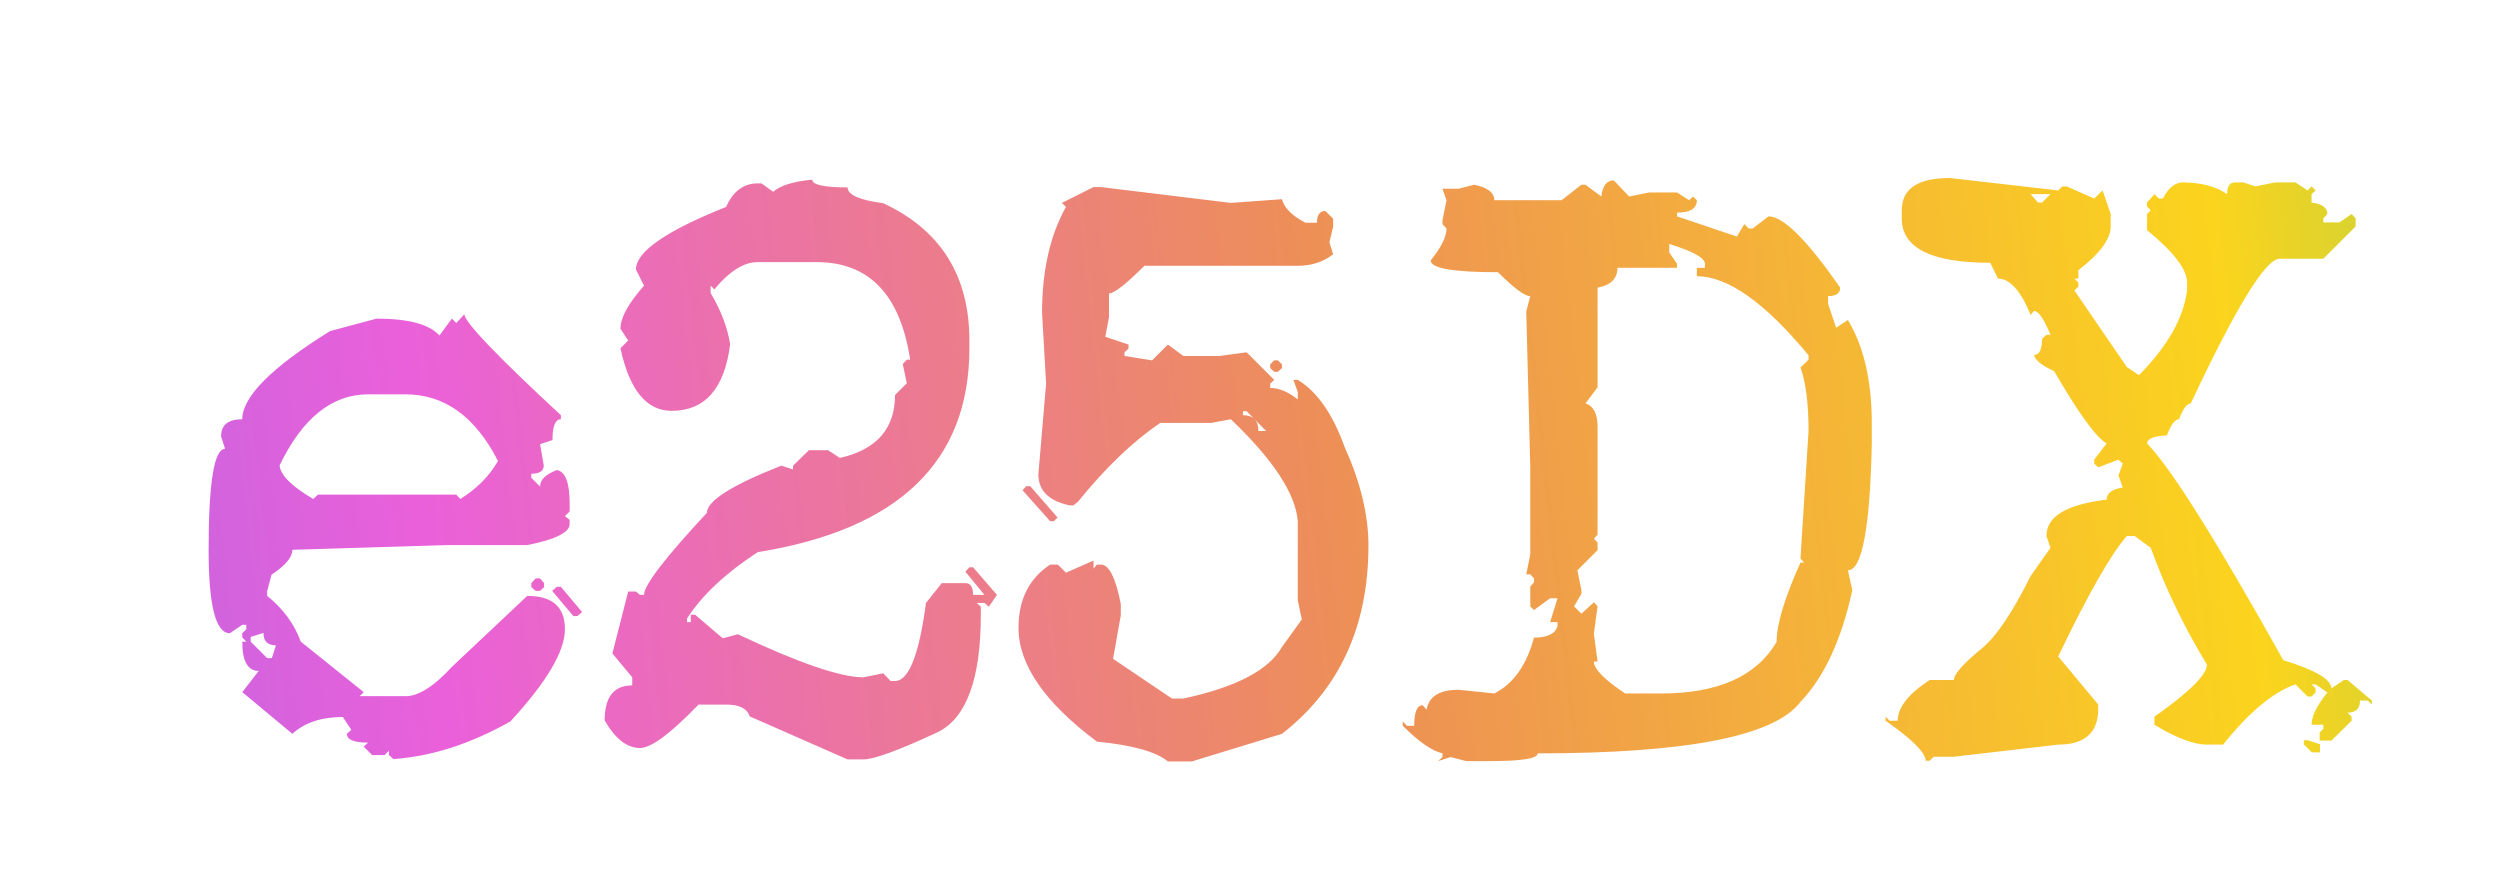
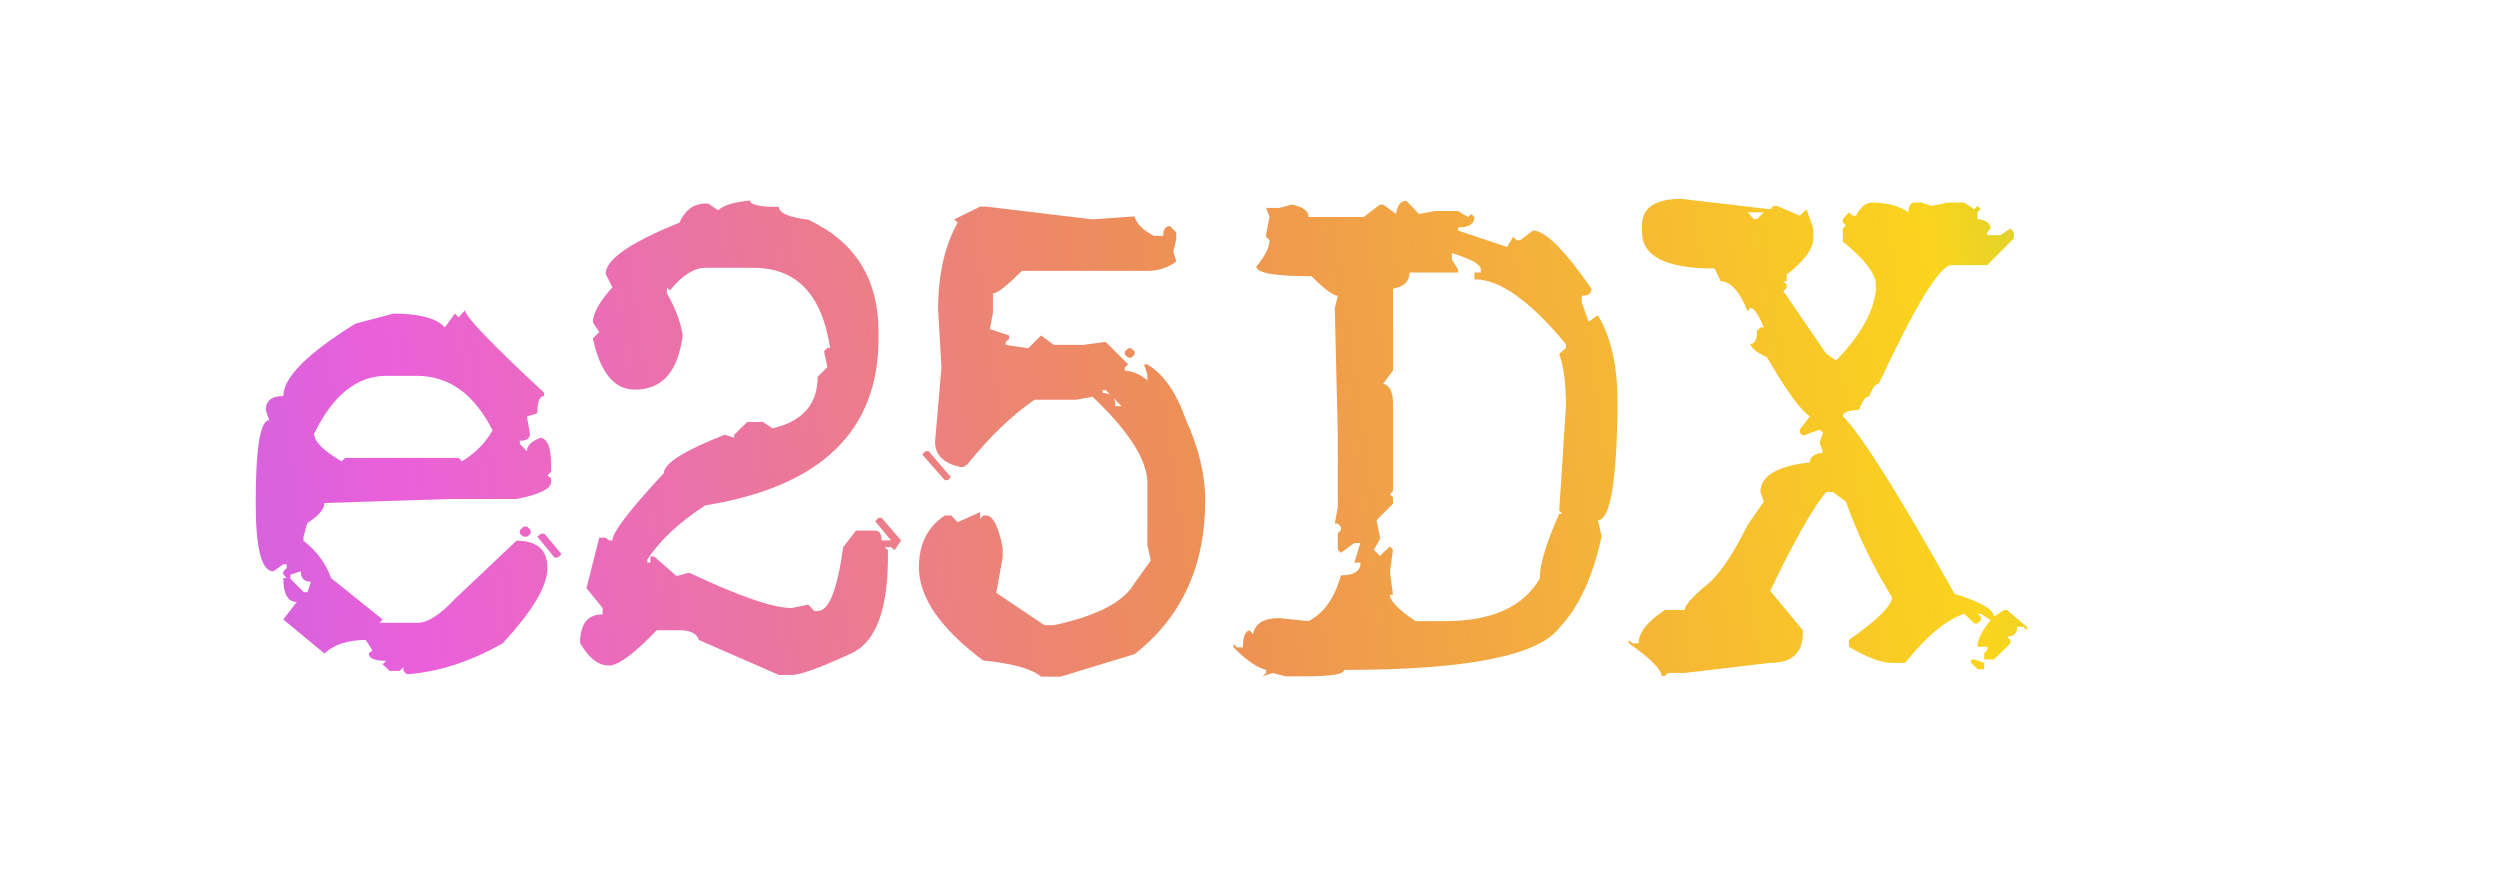
<svg xmlns="http://www.w3.org/2000/svg" version="1.2" viewBox="0 0 743 260" width="743" height="260">
  <defs>
    <linearGradient id="P" gradientUnits="userSpaceOnUse" />
-     <linearGradient id="g1" x2="1" href="#P" gradientTransform="matrix(1087.799,-148.232,52.824,387.65,-146.361,226.829)">
+     <linearGradient id="g1" x2="1" href="#P" gradientTransform="matrix(890.555,-121.354,43.222,317.181,-94.58,201.391)">
      <stop stop-color="#866ee7" />
      <stop offset=".25" stop-color="#ea60da" />
      <stop offset=".5" stop-color="#ed8f57" />
      <stop offset=".75" stop-color="#fbd41d" />
      <stop offset="1" stop-color="#2cca91" />
    </linearGradient>
  </defs>
  <style>.a{fill:url(#g1)}</style>
-   <path class="a" d="m135.6 96l2.4-2.6q0.2 3.6 28.7 30v1.2q-2.5 0-2.5 6.2l-3.7 1.2 1.1 6.3q0 2.5-3.7 2.5v1.2l2.6 2.6q0-3 5-4.9 3.8 0.7 3.8 9.9v2.4l-1.4 1.4 1.4 1.1v1.2q0 3.8-12.6 6.3h-23.7l-46.1 1.4q0 3.3-6.2 7.4l-1.3 4.9v1.4q7.1 5.7 10 13.6l18.7 15-1.2 1.2h13.7q5.7 0 13.7-8.7l22.4-21.1q11.2 0 11.2 9.9 0 9.8-16.2 27.4-17.7 10-34.8 11.2l-1.3-1.2v-1.3l-1.3 1.3h-3.7l-2.5-2.5 1.3-1.2q-6.3 0-6.3-2.6l1.3-1.2-2.5-3.8q-9.6 0-15 5l-14.9-12.4 4.9-6.3q-4.9 0-4.9-8.7h1.2l-1.2-1.3v-1.2l1.2-1.2v-1.3h-1.2l-3.7 2.5q-6.3 0-6.3-24.8 0-30 4.9-30l-1.2-3.7q0-5.1 6.3-5.1 0-10 26.1-26.2l13.8-3.7q14.2 0 18.7 5l3.7-5zm-52.5 42.3q0.3 4.3 10 10l1.4-1.3h41.1l1.2 1.3q7.4-4.6 11.2-11.3-10.1-19.8-27.5-19.8h-11.1q-16.1 0-26.3 21.1zm76.1 33.6h1.3l1.2 1.4v1.2l-1.2 1.1h-1.3l-1.3-1.1v-1.2zm6.3 2.5h1.2l6.3 7.5-1.4 1.2h-1.2l-6.3-7.5zm-87.2 13.7l-3.8 1.2v1.4l4.9 4.9h1.4l1.2-3.8q-3.7 0-3.7-3.7zm163.1-134.7q0 2.3 10.5 2.3 0 3.3 10.6 4.7 25.6 11.9 25.6 40.8v2.3q0 50.5-62.9 60.6-14.3 9.3-21 19.7v1.1h1.1v-2.2h1.3l8.2 7 4.5-1.2q27.1 12.8 37.3 12.8l5.9-1.2 2.2 2.3h1.3q6.1 0 9.2-23.2l4.7-5.9h7q2.3 0 2.3 3.5h3.4l-5.7-6.9 1.2-1.3h1.1l7.1 8.2-2.4 3.5-1.3-1.1h-2.3l1.2 1.1v2.4q0 28.6-12.8 34.9-17.4 8.1-22.1 8.1h-4.7l-29.1-12.8q-1.1-3.5-7-3.5h-8.2q-12.4 12.9-17.4 12.9-5.8 0-10.5-8.2 0-10.4 8.2-10.4v-2.4l-5.9-7.1 4.7-18.4h2.3l1.2 1h1.2q0-4.3 18.7-24.4 0-5.3 22.1-14l3.5 1.1v-1.1l4.7-4.6h5.7l3.5 2.3q16.4-3.7 16.4-18.7l3.5-3.5-1.2-5.7 1.2-1.3h1q-4.4-29-27.8-29h-17.5q-6.2 0-12.9 8.1l-1.1-1.1v2.2q4.6 7.7 5.8 15.2-2.5 19.8-17.4 19.8-11.2 0-15.2-18.6l2.3-2.3-2.3-3.5q0-4.9 7-12.8l-2.4-4.8q0-7.9 26.8-18.6 3.1-7 9.4-7h1.1l3.5 2.5q3.1-2.8 11.6-3.6zm74.2 6.9l9.4-4.7h2.2l38.6 4.7 15.2-1.1q1 3.9 7 7h3.4q0-3.5 2.5-3.5l2.3 2.3v2.4l-1.1 4.6 1.1 3.6q-4.5 3.4-10.5 3.4h-45.6q-8.2 8.2-10.5 8.2v7l-1.1 5.9 6.9 2.3v1.2l-1.2 1.1v1.1l8.2 1.3 4.7-4.7 4.6 3.4h10.7l8.1-1.1 8.2 8.2-1.2 1.1v1.3q3.9 0 8.2 3.4v-2.2l-1.3-3.6h1.3q8.6 5.2 13.9 19.9 7.1 15.7 7.1 29.3 0 36-25.7 56l-26.8 8.2h-7.1q-5.1-4.3-21.1-5.9-23.3-17.4-23.3-33.8 0-12.6 9.4-18.8h2.3l2.4 2.4 8.2-3.6v2.4l1-1.2h1.2q3.6 0 5.9 11.7v3.4l-2.3 12.9 17.5 11.8h3.4q23.4-5 29.3-15.3l5.9-8.2-1.2-5.7v-23.5q-1-12.3-19.9-30.3l-5.9 1.1h-15.1q-12.1 8.2-24.5 23.5l-1.3 1h-1.1q-9.3-2-9.3-9.2l2.3-27-1.2-21q0-18.8 7.1-31.5zm63.1 46.8h1.1l1.2 1.2v1.1l-1.2 1.1h-1.1l-1.2-1.1v-1.1zm-8.2 15.1h-1.1v1.2q4.6 0 4.6 4.7h2.3zm-65.5 22.3h1.2l8.1 9.3-1.1 1.1h-1.1l-8.2-9.2zm174.6-90.9l4.6 4.8 5.9-1.2h8.3l3.6 2.3 1.2-1.1 1.1 1.1q0 3.7-5.9 3.7v1.1l17.8 6 2.2-3.7 1.3 1.3h1.2l4.7-3.6q6.6 0 21.3 21.2 0 2.5-3.6 2.5v2.3l2.4 7.1 3.5-2.3q7.1 11.8 7.1 30.8v5.9q-0.8 37.7-7.1 37.7l1.3 5.9q-4.8 22.1-15.4 33.2-11.6 15.3-78.1 15.3 0 2.3-14.1 2.3h-7.1l-4.7-1.2-3.7 1.2 1.3-1.2v-1.1q-4.7-1.1-11.8-8.2v-1.3l1.2 1.3h2.2q0-6.1 2.5-6.1l1.2 1.3q1-5.9 9.5-5.9l10.6 1.1q8.5-4.3 11.8-16.6 6 0 7-3.4v-1.2h-2.2l2.2-7.1h-2.2l-4.8 3.5-1.1-1.1v-5.9l1.1-1.2v-1.2l-1.1-1.2h-1.2l1.2-5.9v-26l-1.2-46.2 1.2-4.6q-2.5 0-9.6-7.1-20 0-20-3.5 4.7-5.8 4.7-9.5l-1.2-1.3v-1.1l1.2-6-1.2-3.4h4.8l4.6-1.2q6 1.2 6 4.6h20l5.9-4.6h1.2l4.7 3.5q0.6-4.8 3.7-4.8zm16.5 18.9v2.5l2.3 3.4v1.2h-17.7q0 4.8-5.9 5.9v29.6l-3.6 4.8q3.6 1.1 3.6 7v32l-1.1 1.2 1.1 1.1v2.3l-6 6 1.2 5.9v1.1l-2.2 3.7 2.2 2.2 3.7-3.4 1.1 1.2-1.1 8.1 1.1 8.3h-1.1q0 3.3 9.3 9.5h10.7q25.3 0 34.3-15.3 0-7.8 7.1-23.6h1.1l-1.1-1.2 2.4-37.9q0-12.2-2.4-18.9l2.4-2.3v-1.3q-19.4-23.5-33.2-23.5v-2.5h2.4v-1.2q0-2.6-10.6-5.9zm83.4-19.6l32.2 3.7 1.2-1.2h1.3l8.2 3.6 2.5-2.4 2.4 7v3.7q0 5.6-9.6 13v2.5h-1.2l1.2 1.2v1.2l-1.2 1.1 15.6 22.8 3.6 2.4q12.7-12.8 14.3-25.2v-2.3q0-5.9-11.9-15.6v-4.8l1.1-1.1-1.1-1.1v-1.2l2.2-2.5 1.3 1.3h1.2q2.5-4.8 6-4.8 8.2 0.1 13.1 3.5 0-3.5 2.4-3.5h2.4l3.6 1.2 5.9-1.2h6l3.6 2.4 1.2-1.2 1.2 1.2-1.2 1.1v2.5q4.7 0.6 4.7 3.4l-1.2 1.3v1.2h4.8l3.6-2.5 1.2 1.3v2.4l-9.6 9.6h-13.1q-6.3 0.4-26.3 43-1.7 0-3.5 4.7-1.8 0-3.6 4.8-5.9 0.3-5.9 2.4 10.3 10.4 40.5 64.4 14.3 4.4 14.3 8.4l3.7-2.5h1.1l7.2 6.1v1.2l-1.2-1.2h-2.3q0 3.6-3.7 3.6l1.2 1.2v1.2l-6 5.9h-3.5v-2.4l1.1-1.1v-1.2h-3.5q0-3.8 4.7-9.6l-3.5-2.4h-1.2l1.2 1.2v1.2l-1.2 1.2h-1.2l-3.6-3.6q-9.9 3.4-21.5 17.9h-4.8q-5.8 0-15.6-5.9v-2.4q15.6-11 15.6-15.5-10.2-16.7-16.7-34.7l-4.8-3.5h-2.3q-7 7.9-20.4 35.8l11.9 14.3v1.2q0 10.7-11.9 10.7l-31 3.6h-6l-1.2 1.2h-1.2q0-3.6-11.9-11.9v-1.2l1.2 1.2h2.4q0-5.9 9.5-12.1h7.2q0-2.6 8.3-9.4 6.4-5.2 14.5-21.5l5.9-8.4-1.2-3.5q0-8.7 17.9-10.8 0-2.9 4.8-3.6l-1.3-3.6 1.3-3.5-1.3-1.2-6 2.3-1.2-1.1v-1.2l3.7-4.8q-4.8-2.8-15.6-21.5-5.4-2.4-6-4.8 2.4 0 2.4-4.8l1.3-1.2h1.2q-2.9-7.1-4.9-7.1l-1 1.2q-4.4-10.8-9.7-10.8l-2.3-4.7q-26.3 0-26.3-13.2v-2.4q0-9.6 14.3-9.6zm29.9 4.8h-5.9l2.2 2.5h1.2zm75.3 163.5v-1.2h1.2l3.6 1.2v2.4h-2.4z" />
+   <path class="a" d="m136.3 94.3l1.9-2.1q0.2 2.9 23.5 24.5v1q-2 0-2 5.1l-3.1 1 0.9 5.1q0 2.1-3 2.1v0.9l2.1 2.2q0-2.5 4.1-4 3.1 0.5 3.1 8.1v1.9l-1.1 1.2 1.1 0.9v1q0 3.1-10.3 5.1h-19.4l-37.7 1.2q0 2.7-5.1 6l-1.1 4v1.2q5.9 4.6 8.2 11.1l15.3 12.3-0.9 1h11.2q4.6 0 11.2-7.1l18.3-17.3q9.2 0 9.2 8.1 0 8-13.3 22.4-14.5 8.2-28.5 9.2l-1-1v-1.1l-1.1 1.1h-3l-2.1-2 1.1-1q-5.2 0-5.2-2.2l1.1-0.9-2-3.1q-7.9 0-12.3 4l-12.2-10.1 4-5.2q-4 0-4-7.1h1l-1-1.1v-0.9l1-1v-1.1h-1l-3 2.1q-5.2 0-5.2-20.3 0-24.6 4-24.6l-1-3q0-4.2 5.2-4.2 0-8.2 21.4-21.5l11.3-3q11.6 0 15.3 4.1l3-4.1zm-43 34.7q0.3 3.5 8.2 8.1l1.1-1h33.7l1 1q6-3.7 9.1-9.2-8.2-16.2-22.5-16.2h-9.1q-13.1 0-21.5 17.3zm62.3 27.5h1.1l1 1.1v1l-1 0.9h-1.1l-1.1-0.9v-1zm5.2 2.1h1l5.1 6.1-1.1 1h-1l-5.1-6.2zm-71.4 11.2l-3.1 1v1.2l4 4h1.1l1-3.1q-3 0-3-3.1zm133.5-110.2q0 1.9 8.6 1.9 0 2.7 8.7 3.8 20.9 9.7 20.9 33.4v1.9q0 41.3-51.5 49.6-11.7 7.6-17.2 16.1v0.9h0.9v-1.8h1.1l6.7 5.8 3.7-1q22.2 10.5 30.5 10.5l4.9-1 1.8 1.9h1q5 0 7.6-19l3.8-4.9h5.7q1.9 0 1.9 2.9h2.8l-4.7-5.7 1-1h0.9l5.8 6.7-1.9 2.9-1.1-0.9h-1.9l1 0.9v1.9q0 23.4-10.5 28.6-14.2 6.6-18.1 6.6h-3.8l-23.8-10.4q-0.9-2.9-5.8-2.9h-6.7q-10.1 10.5-14.2 10.5-4.8 0-8.6-6.7 0-8.5 6.7-8.5v-1.9l-4.8-5.9 3.8-15h1.9l1 0.8h1q0-3.5 15.3-20 0-4.3 18.1-11.4l2.8 0.9v-0.9l3.9-3.8h4.6l2.9 1.9q13.4-3.1 13.4-15.3l2.9-2.9-1-4.7 1-1h0.8q-3.6-23.8-22.7-23.8h-14.4q-5 0-10.5 6.7l-0.9-0.9v1.8q3.7 6.3 4.7 12.4-2 16.2-14.2 16.2-9.2 0-12.5-15.2l1.9-1.9-1.9-2.9q0-4 5.8-10.4l-2-4q0-6.4 21.9-15.2 2.6-5.7 7.7-5.7h0.9l2.9 2q2.5-2.3 9.5-2.9zm60.7 5.6l7.7-3.8h1.8l31.6 3.8 12.5-0.9q0.8 3.2 5.7 5.8h2.8q0-2.9 2-2.9l1.9 1.9v1.9l-0.9 3.8 0.9 2.9q-3.7 2.8-8.6 2.8h-37.3q-6.7 6.7-8.6 6.7v5.8l-0.9 4.8 5.7 1.9v1l-1 0.9v0.9l6.7 1 3.8-3.8 3.8 2.8h8.8l6.6-0.9 6.7 6.7-1 0.9v1q3.2 0 6.7 2.8v-1.8l-1-2.9h1q7.1 4.2 11.4 16.3 5.8 12.8 5.8 24 0 29.4-21 45.8l-22 6.7h-5.8q-4.1-3.5-17.2-4.8-19.1-14.3-19.1-27.7 0-10.3 7.7-15.4h1.9l1.9 2 6.7-3v2l0.9-1h0.9q3 0 4.9 9.6v2.8l-1.9 10.6 14.3 9.6h2.8q19.2-4.1 24-12.5l4.8-6.7-1-4.7v-19.2q-0.8-10.1-16.3-24.8l-4.8 0.9h-12.4q-9.9 6.7-20 19.2l-1.1 0.8h-0.9q-7.6-1.6-7.6-7.5l1.9-22.1-1-17.2q0-15.4 5.8-25.8zm51.7 38.3h0.9l1 1v0.9l-1 0.9h-0.9l-1-0.9v-0.9zm-6.7 12.4h-0.9v0.9q3.8 0 3.8 3.9h1.8zm-53.6 18.2h1l6.6 7.7-0.9 0.9h-0.9l-6.7-7.6zm143-74.4l3.7 3.9 4.8-0.9h6.8l3 1.8 1-0.9 0.9 0.9q0 3.1-4.9 3.1v0.9l14.6 4.9 1.8-3 1.1 1h1l3.8-2.9q5.4 0 17.4 17.3 0 2.1-2.9 2.1v1.9l2 5.8 2.8-1.9q5.8 9.7 5.8 25.2v4.8q-0.6 30.9-5.8 30.9l1.1 4.8q-3.9 18.1-12.6 27.2-9.5 12.5-63.9 12.5 0 1.9-11.6 1.9h-5.8l-3.9-1-3 1 1.1-1v-0.9q-3.9-0.9-9.7-6.7v-1l1 1h1.8q0-5 2.1-5l0.9 1.1q0.9-4.8 7.8-4.8l8.7 0.9q6.9-3.6 9.6-13.6 5 0 5.8-2.8v-1h-1.8l1.8-5.8h-1.8l-4 2.9-0.9-0.9v-4.9l0.9-1v-0.9l-0.9-1h-0.9l0.9-4.8v-21.3l-0.9-37.9 0.9-3.7q-2 0-7.8-5.8-16.4 0-16.4-2.9 3.9-4.7 3.9-7.8l-1-1v-0.9l1-5-1-2.7h3.9l3.8-1q4.9 1 4.9 3.7h16.4l4.8-3.7h1l3.8 2.8q0.5-3.9 3.1-3.9zm13.5 15.5v2l1.8 2.8v1h-14.4q0 3.9-4.9 4.8v24.3l-2.9 3.9q2.9 0.9 2.9 5.7v26.2l-0.9 1 0.9 0.9v1.9l-4.9 4.9 1 4.8v0.9l-1.8 3.1 1.8 1.8 3-2.8 0.9 1-0.9 6.6 0.9 6.8h-0.9q0 2.7 7.6 7.8h8.8q20.7 0 28.1-12.6 0-6.3 5.8-19.3h0.9l-0.9-1 2-31q0-10-2-15.5l2-1.8v-1.1q-15.9-19.3-27.2-19.3v-2h1.9v-1q0-2.1-8.6-4.8zm68.2-16.1l26.4 3.1 1-1h1l6.8 2.9 2-1.9 2 5.7v3q0 4.6-7.9 10.7v2h-1l1 1v1l-1 0.9 12.8 18.7 2.9 1.9q10.4-10.5 11.8-20.6v-1.9q0-4.8-9.8-12.8v-3.9l0.9-0.9-0.9-0.9v-1l1.8-2 1.1 1h1q2-3.9 4.9-3.9 6.7 0.1 10.7 2.9 0-2.9 2-2.9h1.9l3 1 4.8-1h4.9l3 2 0.9-1 1 1-1 0.9v2q3.9 0.5 3.9 2.8l-1 1.1v0.9h3.9l3-2 1 1.1v1.9l-7.9 7.9h-10.7q-5.2 0.3-21.5 35.2-1.4 0-2.9 3.8-1.5 0-3 4-4.8 0.2-4.8 1.9 8.4 8.5 33.2 52.8 11.7 3.6 11.7 6.8l3-2h0.9l5.9 5v1l-1-1h-1.9q0 2.9-3 2.9l1 1v1l-4.9 4.8h-2.9v-1.9l0.9-0.9v-1h-2.9q0-3.1 3.9-7.9l-2.9-1.9h-1l1 0.9v1l-1 1h-0.9l-3-2.9q-8.1 2.7-17.6 14.6h-3.9q-4.8 0-12.8-4.8v-2q12.8-9 12.8-12.7-8.4-13.6-13.7-28.4l-3.9-2.9h-1.9q-5.7 6.5-16.7 29.4l9.7 11.7v0.9q0 8.8-9.7 8.8l-25.4 3h-4.9l-1 0.9h-1q0-2.9-9.7-9.7v-1l1 1h1.9q0-4.8 7.8-9.9h5.9q0-2.1 6.8-7.7 5.3-4.3 11.9-17.6l4.8-6.9-1-2.9q0-7.1 14.7-8.8 0-2.4 3.9-2.9l-1-3 1-2.9-1-0.9-5 1.8-0.9-0.9v-0.9l3-4q-3.9-2.3-12.8-17.6-4.4-1.9-4.9-3.9 2 0 2-3.9l1-1h1q-2.4-5.8-4-5.8l-0.8 1q-3.6-8.9-8-8.9l-1.8-3.8q-21.6 0-21.6-10.8v-2q0-7.9 11.7-7.9zm24.5 4h-4.8l1.8 2h1zm61.6 133.9v-1h1l2.9 1v1.9h-1.9z" />
</svg>
